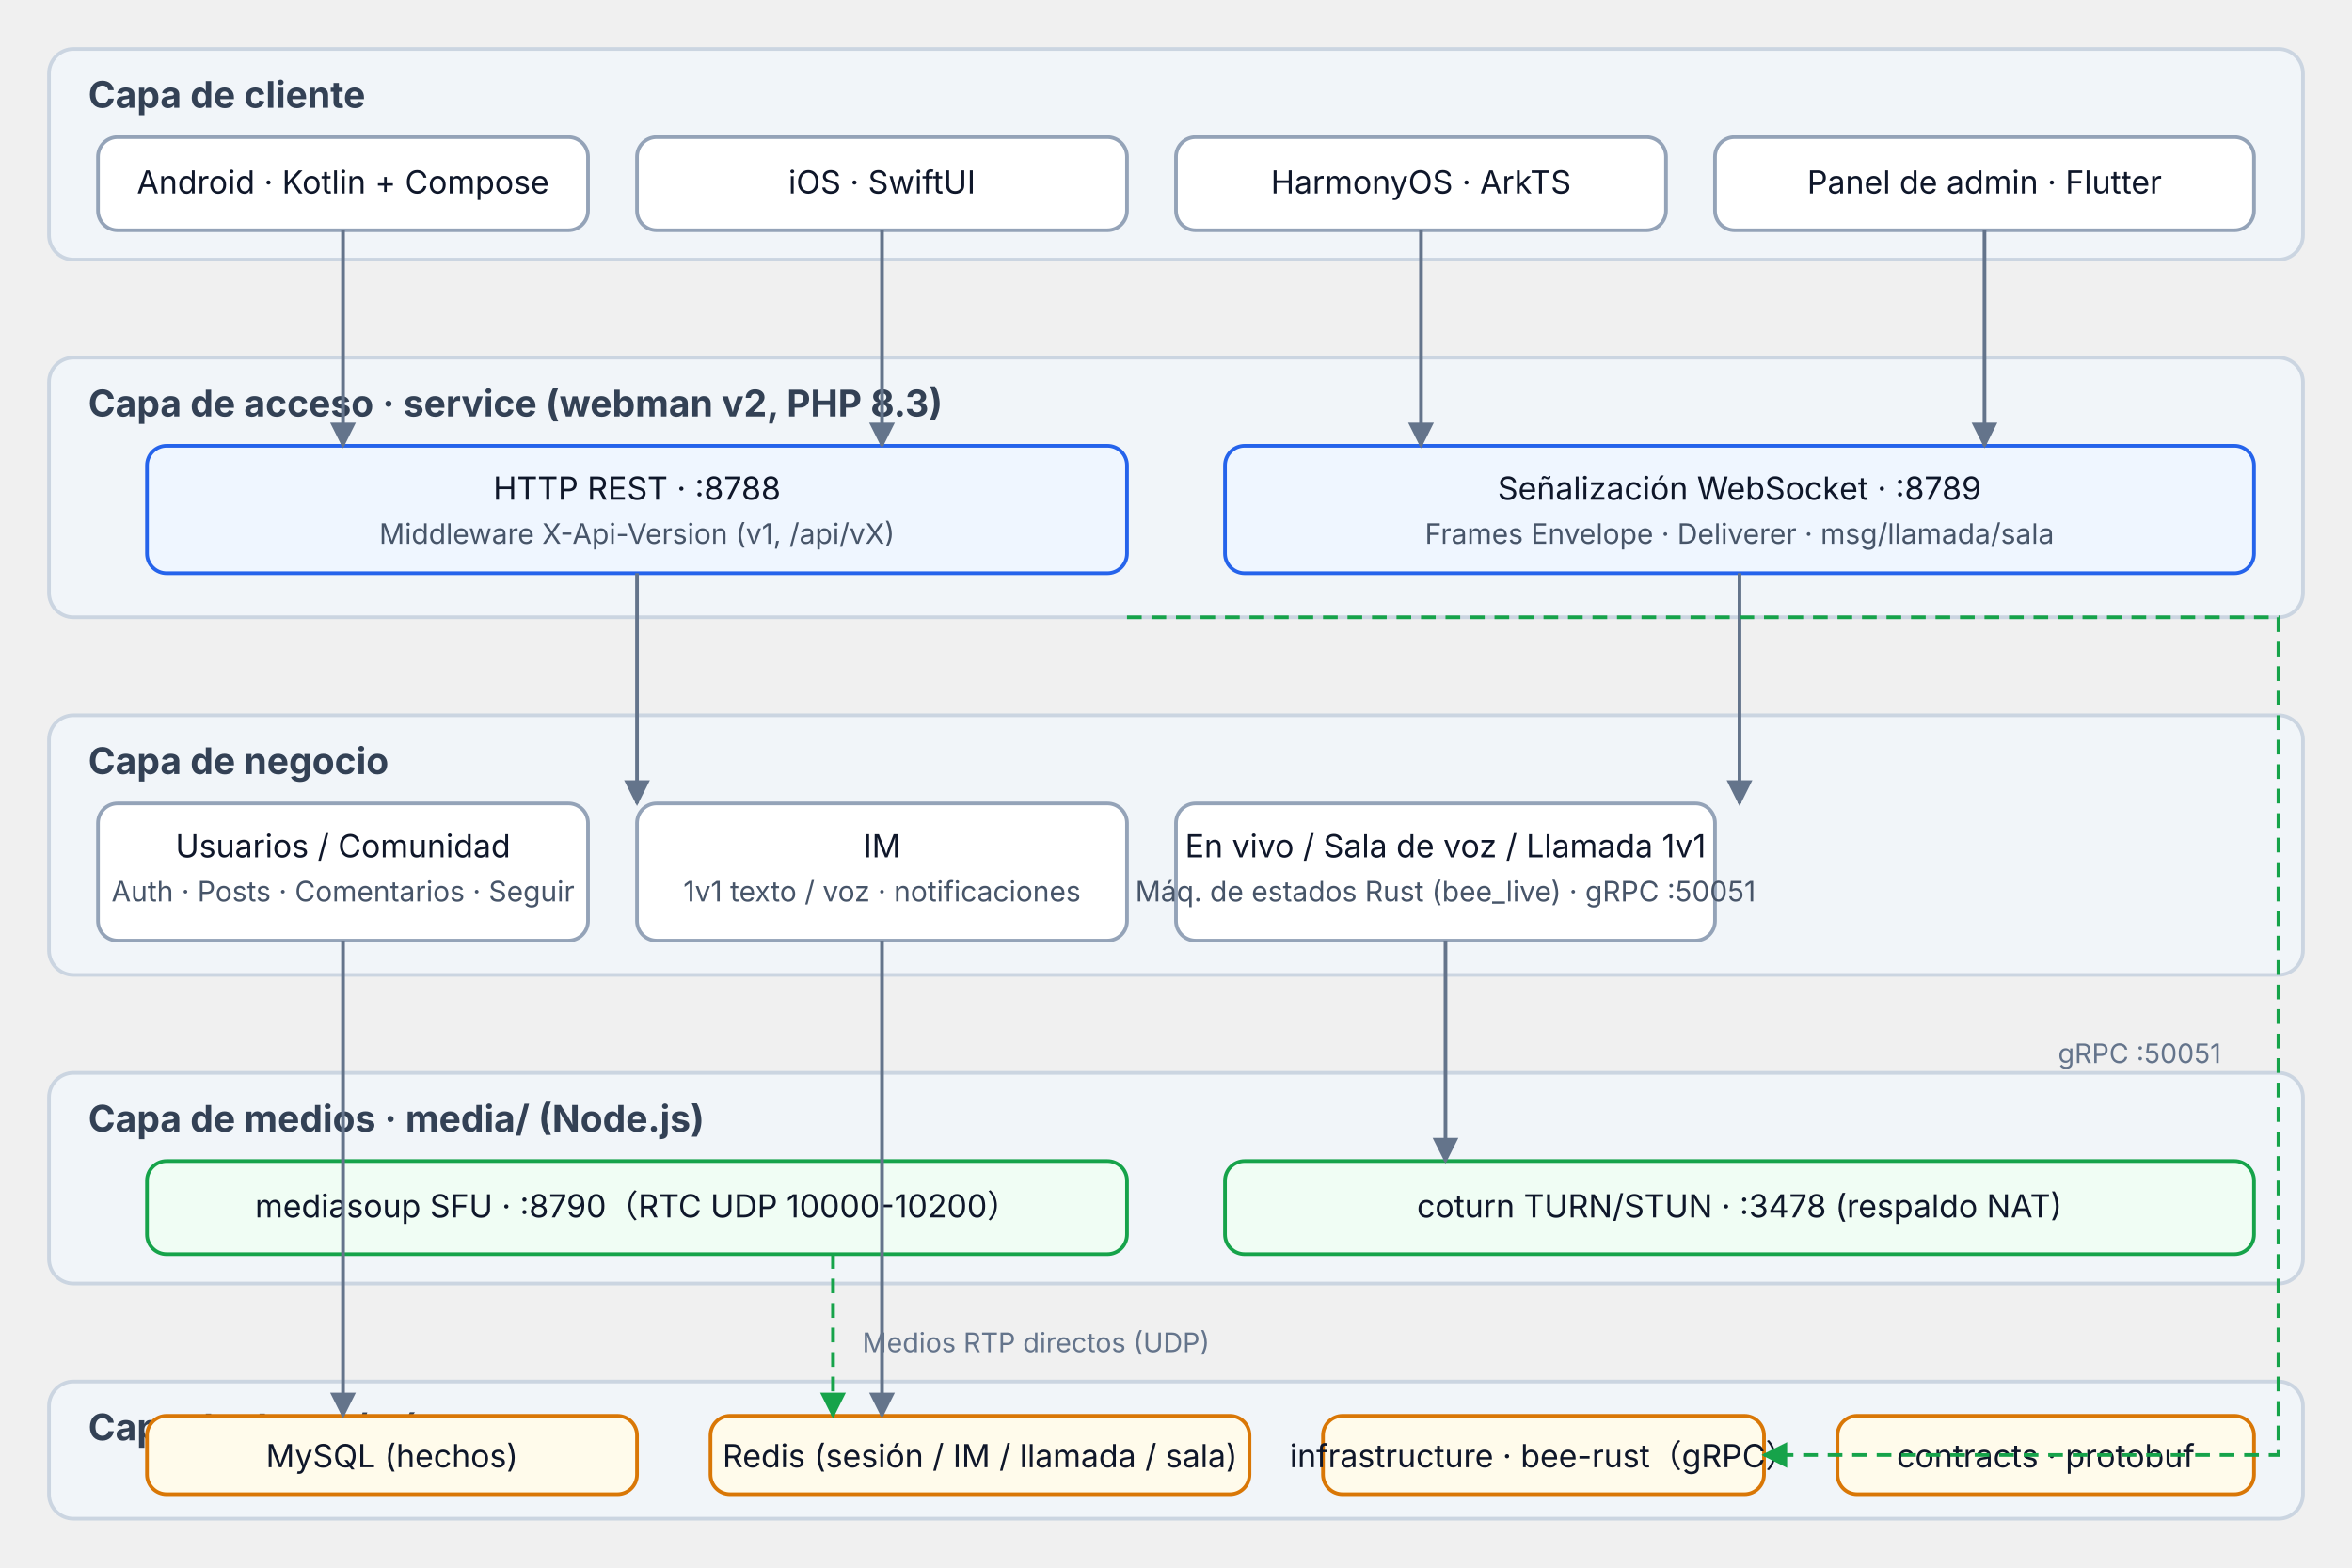
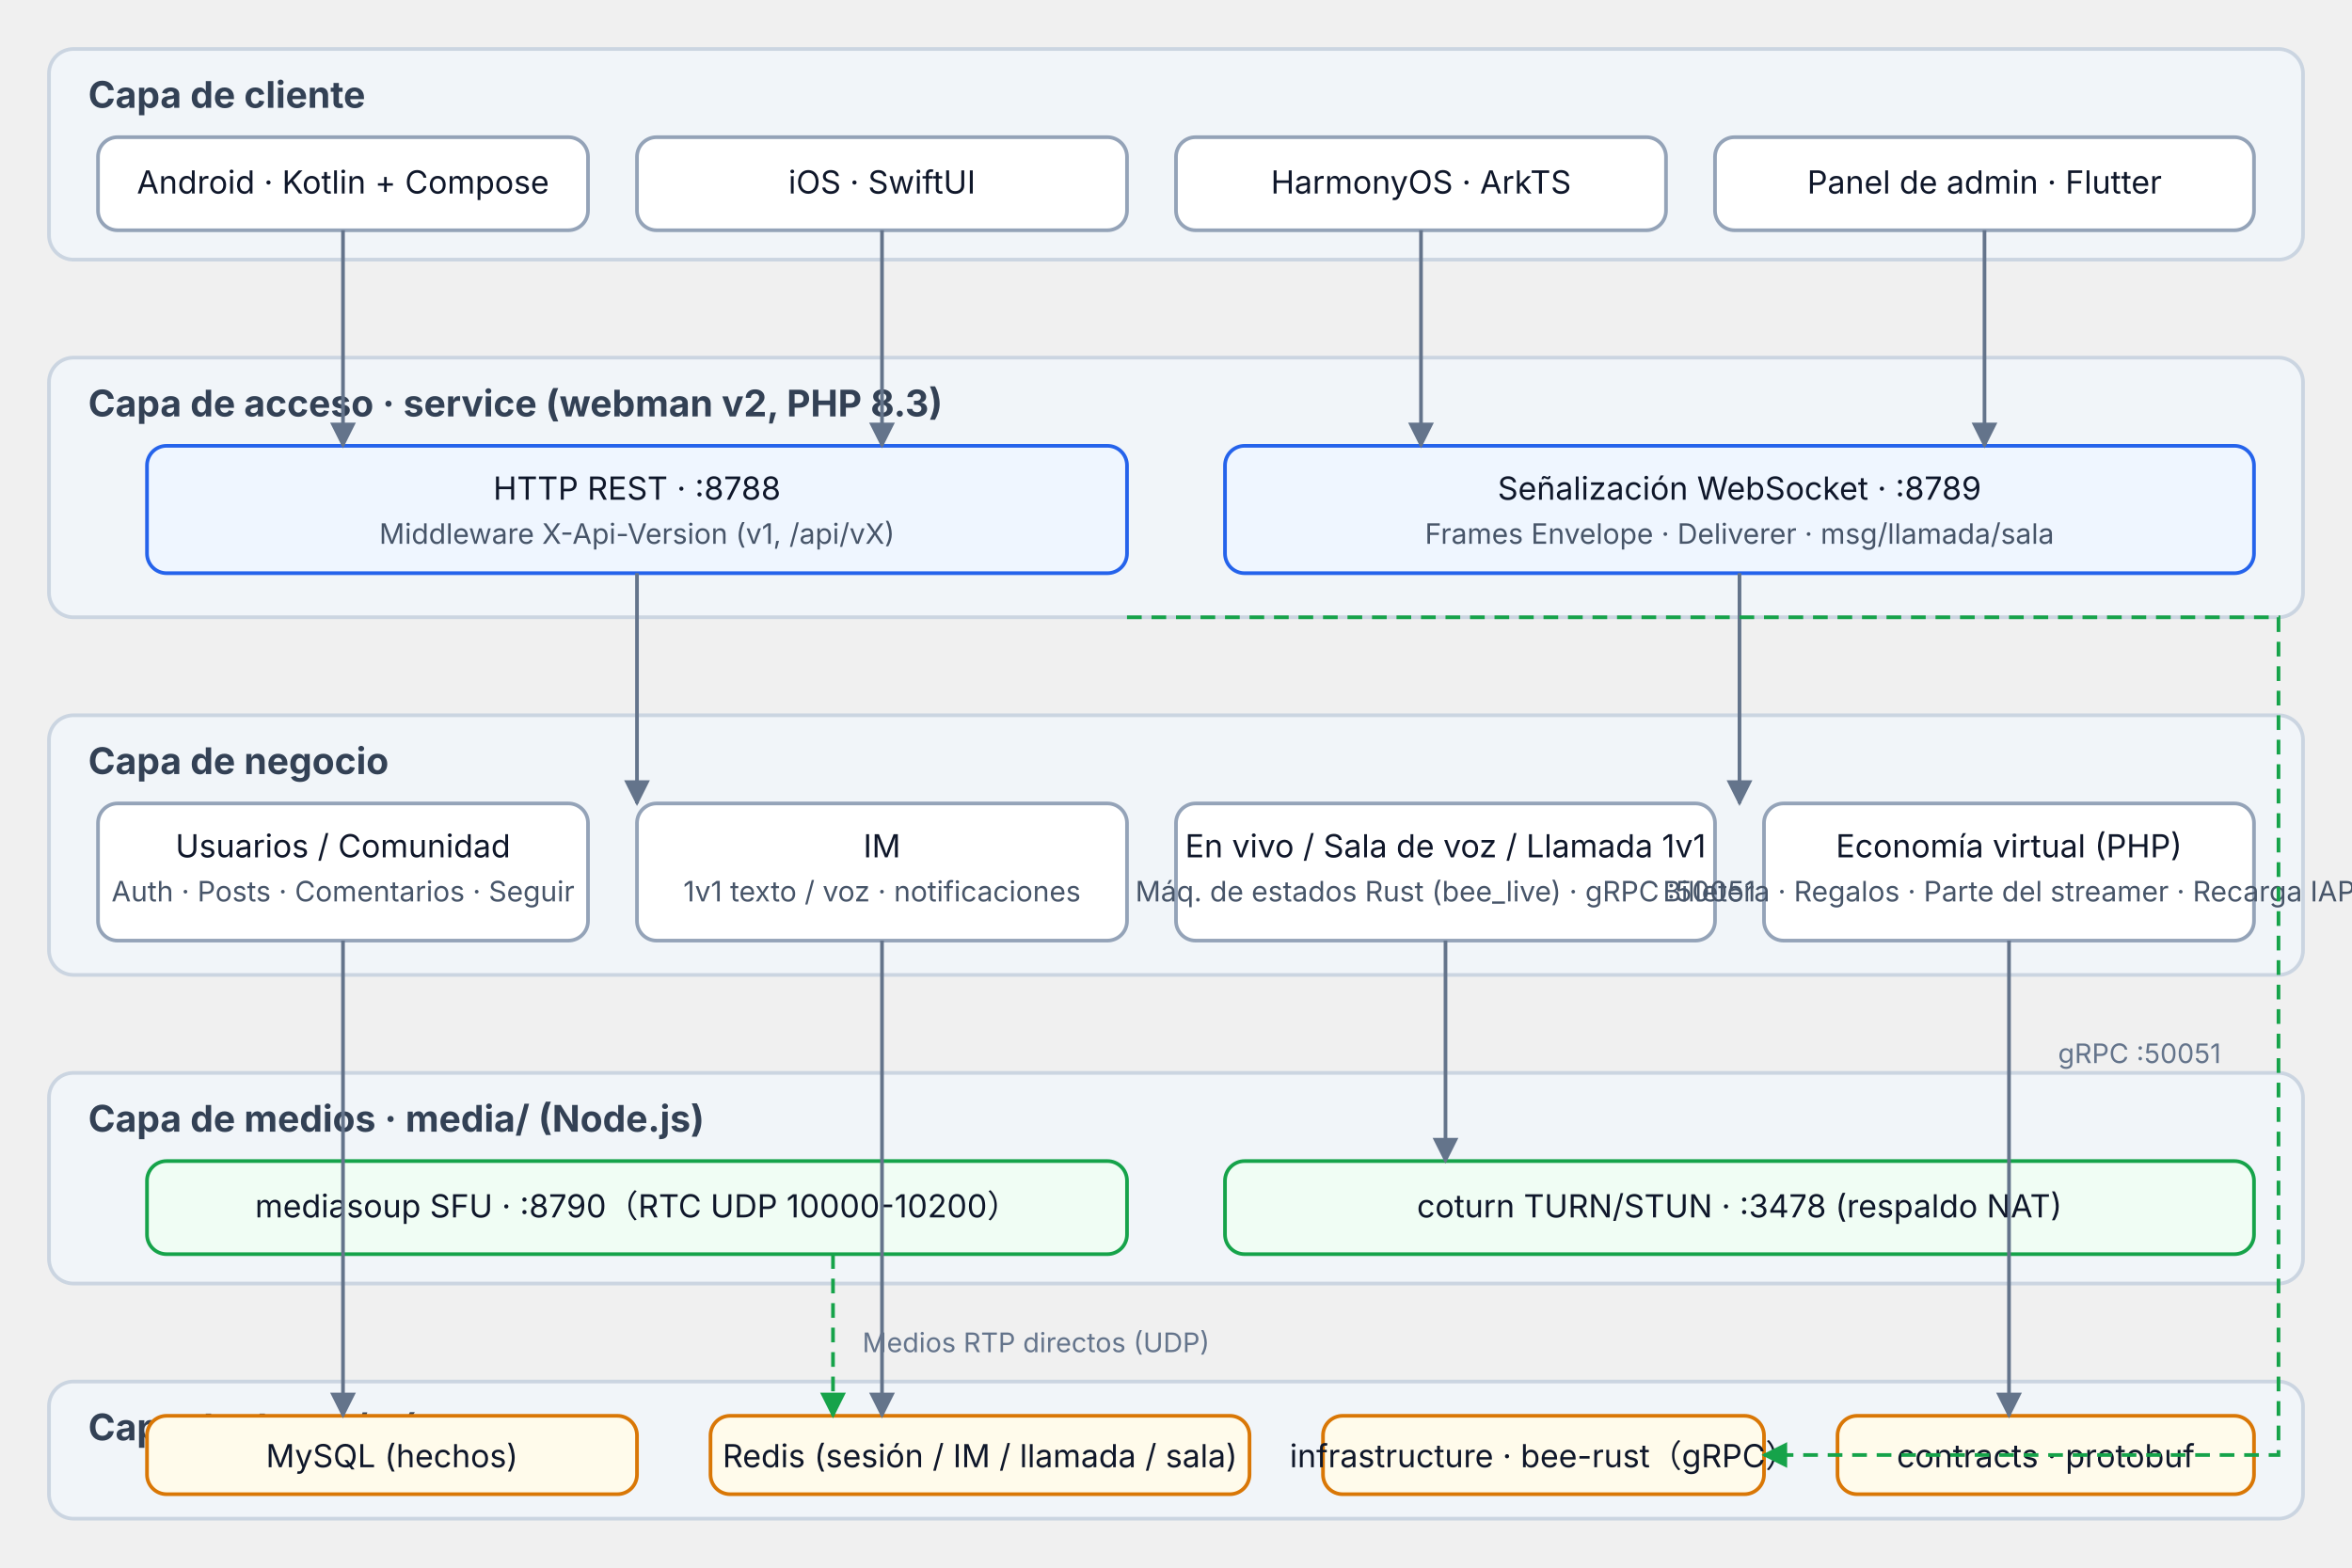
<svg xmlns="http://www.w3.org/2000/svg" viewBox="0 0 960 640" width="100%" font-family="system-ui, -apple-system, 'Segoe UI', 'PingFang SC', 'Microsoft YaHei', sans-serif">
  <defs>
    <marker id="arr" viewBox="0 0 10 10" refX="9" refY="5" markerWidth="7" markerHeight="7" orient="auto-start-reverse">
      <path d="M 0 0 L 10 5 L 0 10 z" fill="#64748b" />
    </marker>
    <marker id="arrg" viewBox="0 0 10 10" refX="9" refY="5" markerWidth="7" markerHeight="7" orient="auto-start-reverse">
      <path d="M 0 0 L 10 5 L 0 10 z" fill="#16a34a" />
    </marker>
  </defs>
  <style>
    .layer { fill: #f1f5f9; stroke: #cbd5e1; stroke-width: 1.5; rx: 10 }
    .box   { fill: #ffffff; stroke: #94a3b8; stroke-width: 1.5; rx: 8 }
    .boxb  { fill: #eff6ff; stroke: #2563eb; stroke-width: 1.5; rx: 8 }
    .boxg  { fill: #f0fdf4; stroke: #16a34a; stroke-width: 1.5; rx: 8 }
    .boxy  { fill: #fffbeb; stroke: #d97706; stroke-width: 1.5; rx: 8 }
    .lt    { font-size: 15px; font-weight: 700; fill: #334155 }
    .t     { font-size: 13px; fill: #0f172a; text-anchor: middle }
    .ts    { font-size: 11.5px; fill: #475569; text-anchor: middle }
    .edge  { stroke: #64748b; stroke-width: 1.5; fill: none; marker-end: url(#arr) }
    .edgeg { stroke: #16a34a; stroke-width: 1.5; fill: none; stroke-dasharray: 6 4; marker-end: url(#arrg) }
    .el    { font-size: 11px; fill: #64748b }
  </style>
  <g>
    <rect class="layer" x="20" y="20" width="920" height="86" />
    <text class="lt" x="36" y="44">Capa de cliente</text>
    <rect class="box" x="40" y="56" width="200" height="38" />
    <text class="t" x="140" y="79">Android · Kotlin + Compose</text>
    <rect class="box" x="260" y="56" width="200" height="38" />
    <text class="t" x="360" y="79">iOS · SwiftUI</text>
    <rect class="box" x="480" y="56" width="200" height="38" />
    <text class="t" x="580" y="79">HarmonyOS · ArkTS</text>
    <rect class="box" x="700" y="56" width="220" height="38" />
    <text class="t" x="810" y="79">Panel de admin · Flutter</text>
  </g>
  <g>
    <rect class="layer" x="20" y="146" width="920" height="106" />
    <text class="lt" x="36" y="170">Capa de acceso · service (webman v2, PHP 8.3)</text>
    <rect class="boxb" x="60" y="182" width="400" height="52" />
    <text class="t" x="260" y="204">HTTP REST · :8788</text>
    <text class="ts" x="260" y="222">Middleware X-Api-Version (v1, /api/vX)</text>
    <rect class="boxb" x="500" y="182" width="420" height="52" />
    <text class="t" x="710" y="204">Señalización WebSocket · :8789</text>
    <text class="ts" x="710" y="222">Frames Envelope · Deliverer · msg/llamada/sala</text>
  </g>
  <g>
    <rect class="layer" x="20" y="292" width="920" height="106" />
    <text class="lt" x="36" y="316">Capa de negocio</text>
    <rect class="box" x="40" y="328" width="200" height="56" />
    <text class="t" x="140" y="350">Usuarios / Comunidad</text>
    <text class="ts" x="140" y="368">Auth · Posts · Comentarios · Seguir</text>
    <rect class="box" x="260" y="328" width="200" height="56" />
    <text class="t" x="360" y="350">IM</text>
    <text class="ts" x="360" y="368">1v1 texto / voz · notificaciones</text>
    <rect class="box" x="480" y="328" width="220" height="56" />
    <text class="t" x="590" y="350">En vivo / Sala de voz / Llamada 1v1</text>
    <text class="ts" x="590" y="368">Máq. de estados Rust (bee_live) · gRPC :50051</text>
+     <rect class="box" x="720" y="328" width="200" height="56" />
+     <text class="t" x="820" y="350">Economía virtual (PHP)</text>
+     <text class="ts" x="820" y="368">Billetera · Regalos · Parte del streamer · Recarga IAP</text>
  </g>
  <g>
    <rect class="layer" x="20" y="438" width="920" height="86" />
    <text class="lt" x="36" y="462">Capa de medios · media/ (Node.js)</text>
    <rect class="boxg" x="60" y="474" width="400" height="38" />
    <text class="t" x="260" y="497">mediasoup SFU · :8790（RTC UDP 10000-10200）</text>
    <rect class="boxg" x="500" y="474" width="420" height="38" />
    <text class="t" x="710" y="497">coturn TURN/STUN · :3478 (respaldo NAT)</text>
  </g>
  <g>
    <rect class="layer" x="20" y="564" width="920" height="56" />
    <text class="lt" x="36" y="588">Capa de datos / cómputo</text>
    <rect class="boxy" x="60" y="578" width="200" height="32" />
    <text class="t" x="160" y="599">MySQL (hechos)</text>
    <rect class="boxy" x="290" y="578" width="220" height="32" />
    <text class="t" x="400" y="599">Redis (sesión / IM / llamada / sala)</text>
    <rect class="boxy" x="540" y="578" width="180" height="32" />
    <text class="t" x="630" y="599">infrastructure · bee-rust（gRPC）</text>
    <rect class="boxy" x="750" y="578" width="170" height="32" />
    <text class="t" x="835" y="599">contracts · protobuf</text>
  </g>
  <path class="edge" d="M 140 94 L 140 182" />
  <path class="edge" d="M 360 94 L 360 182" />
  <path class="edge" d="M 580 94 L 580 182" />
  <path class="edge" d="M 810 94 L 810 182" />
  <path class="edge" d="M 260 234 L 260 328" />
  <path class="edge" d="M 710 234 L 710 328" />
  <path class="edgeg" d="M 460 252 L 930 252 L 930 594 L 720 594" />
  <text class="el" x="840" y="434">gRPC :50051</text>
  <path class="edge" d="M 590 384 L 590 474" />
  <path class="edge" d="M 140 384 L 140 578" />
  <path class="edge" d="M 360 384 L 360 578" />
+   <path class="edge" d="M 820 384 L 820 578" />
  <path class="edgeg" d="M 340 512 L 340 578" />
  <text class="el" x="352" y="552">Medios RTP directos (UDP)</text>
</svg>
